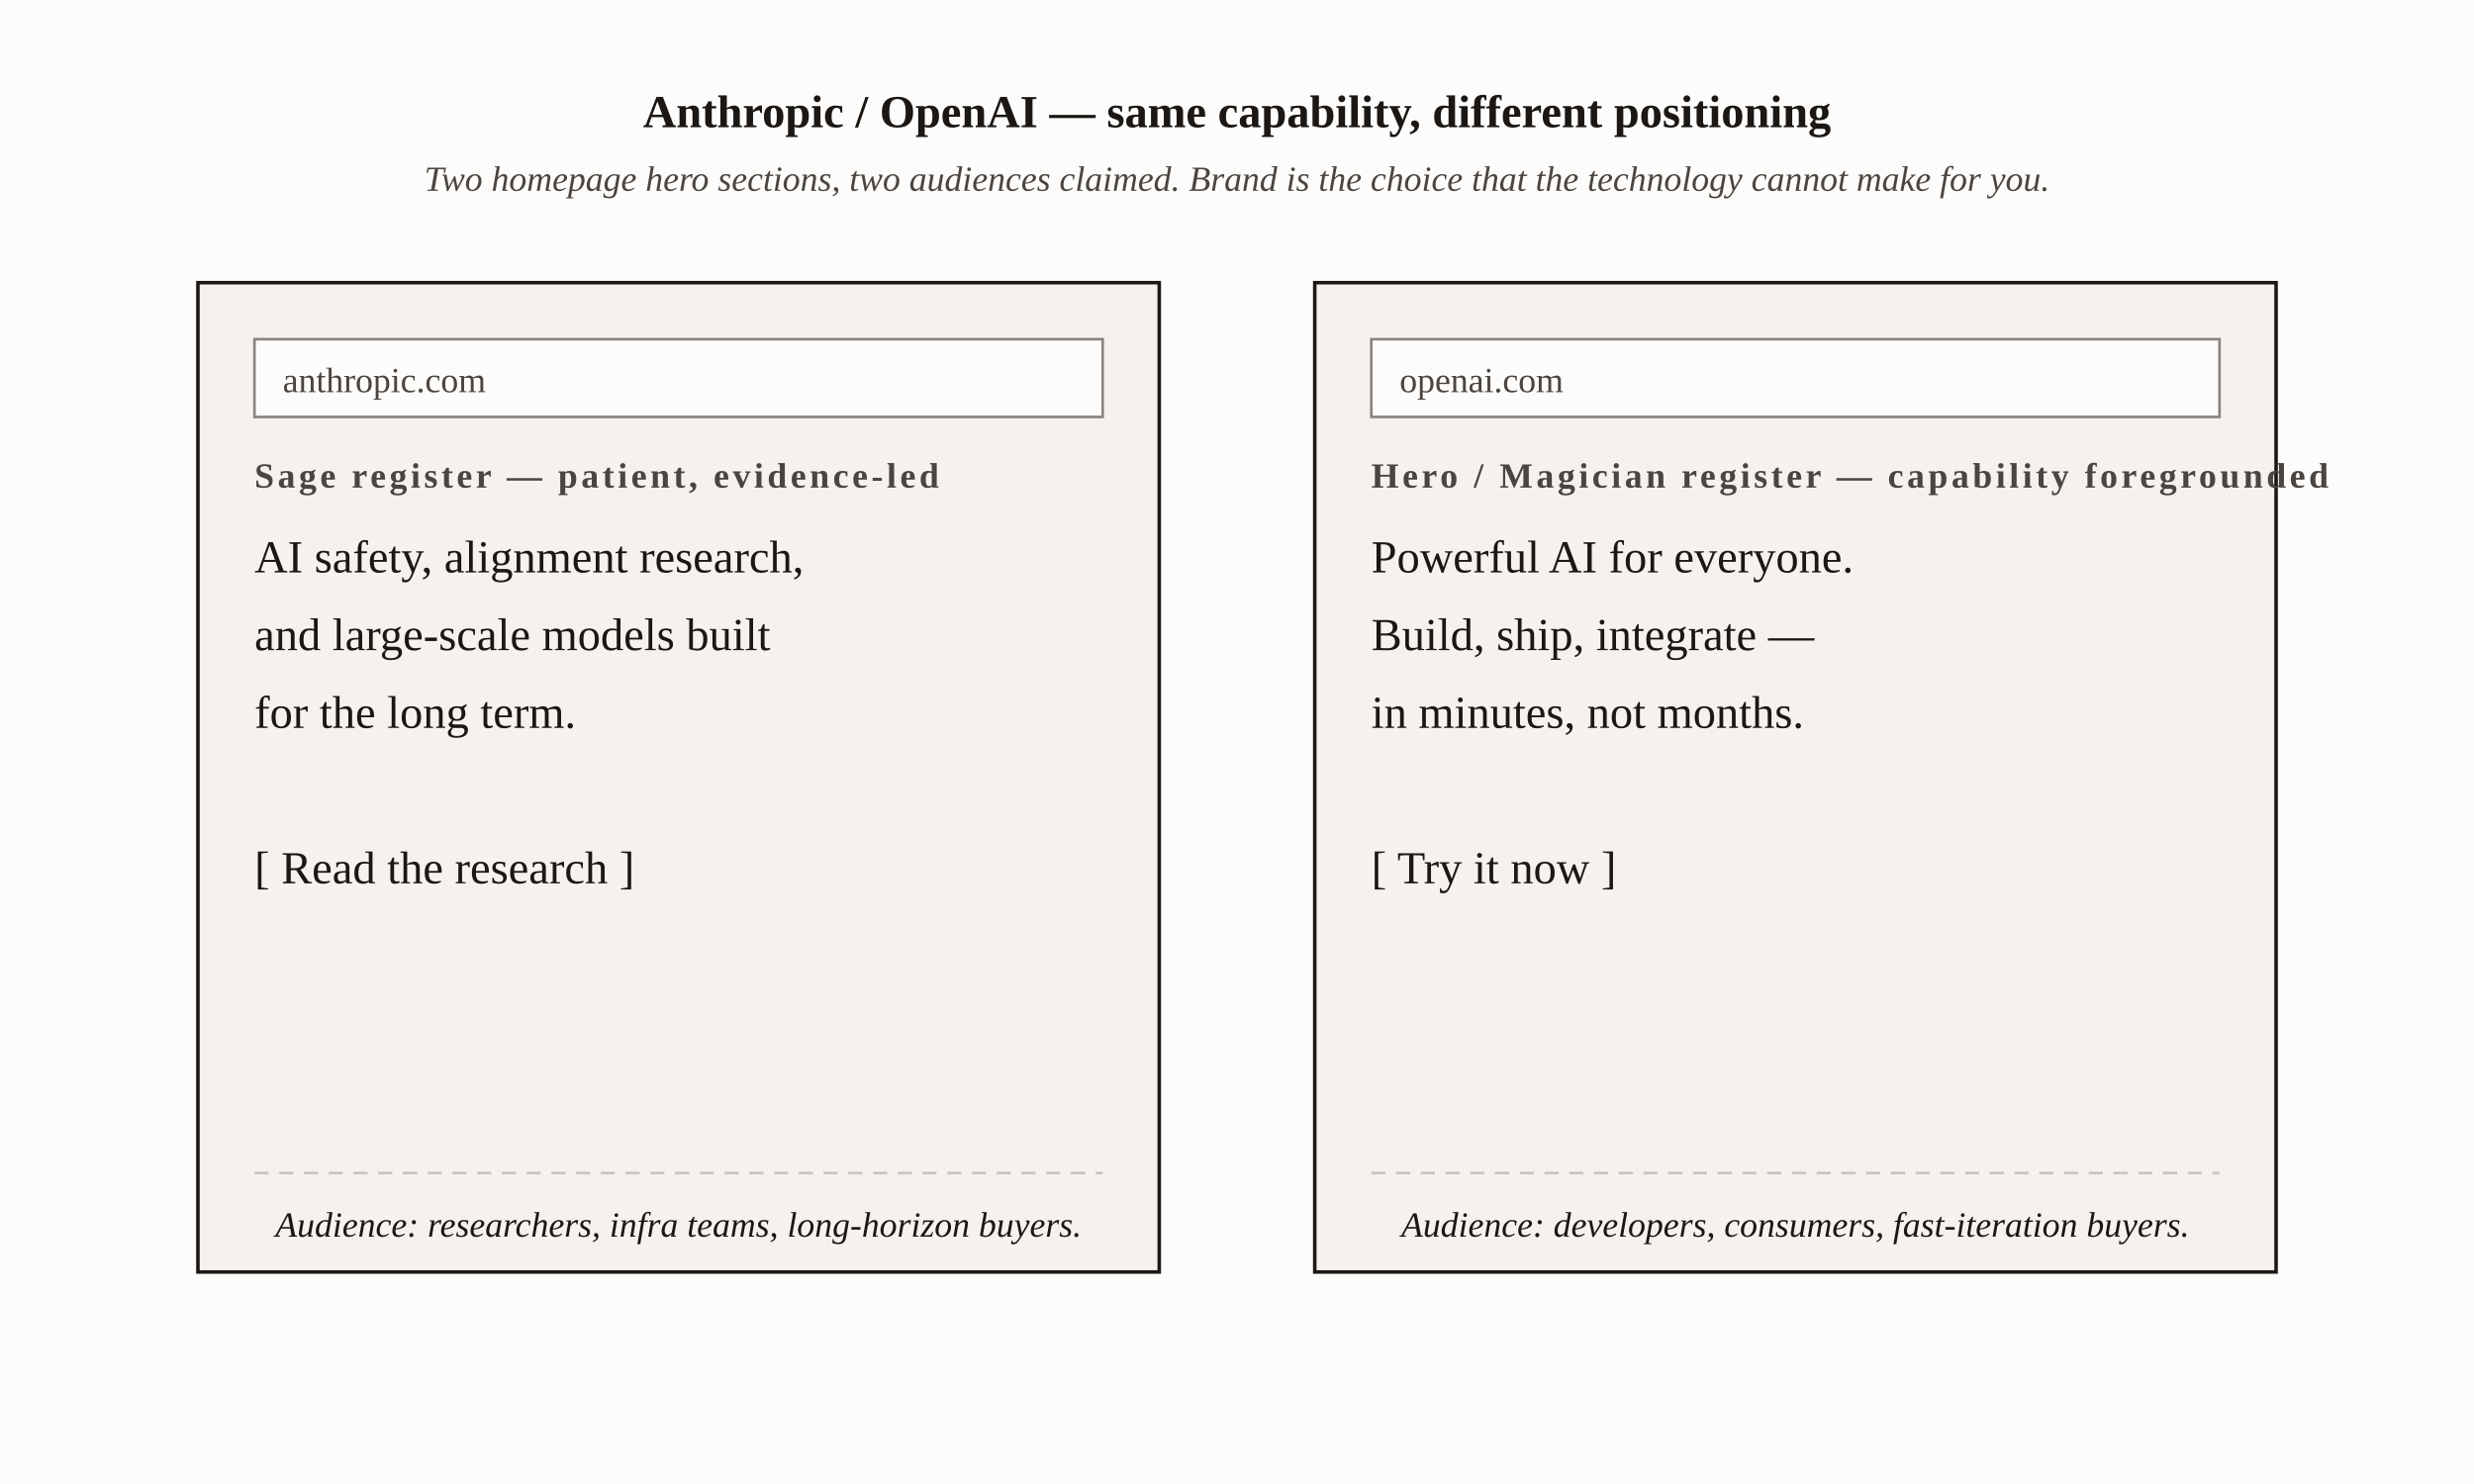
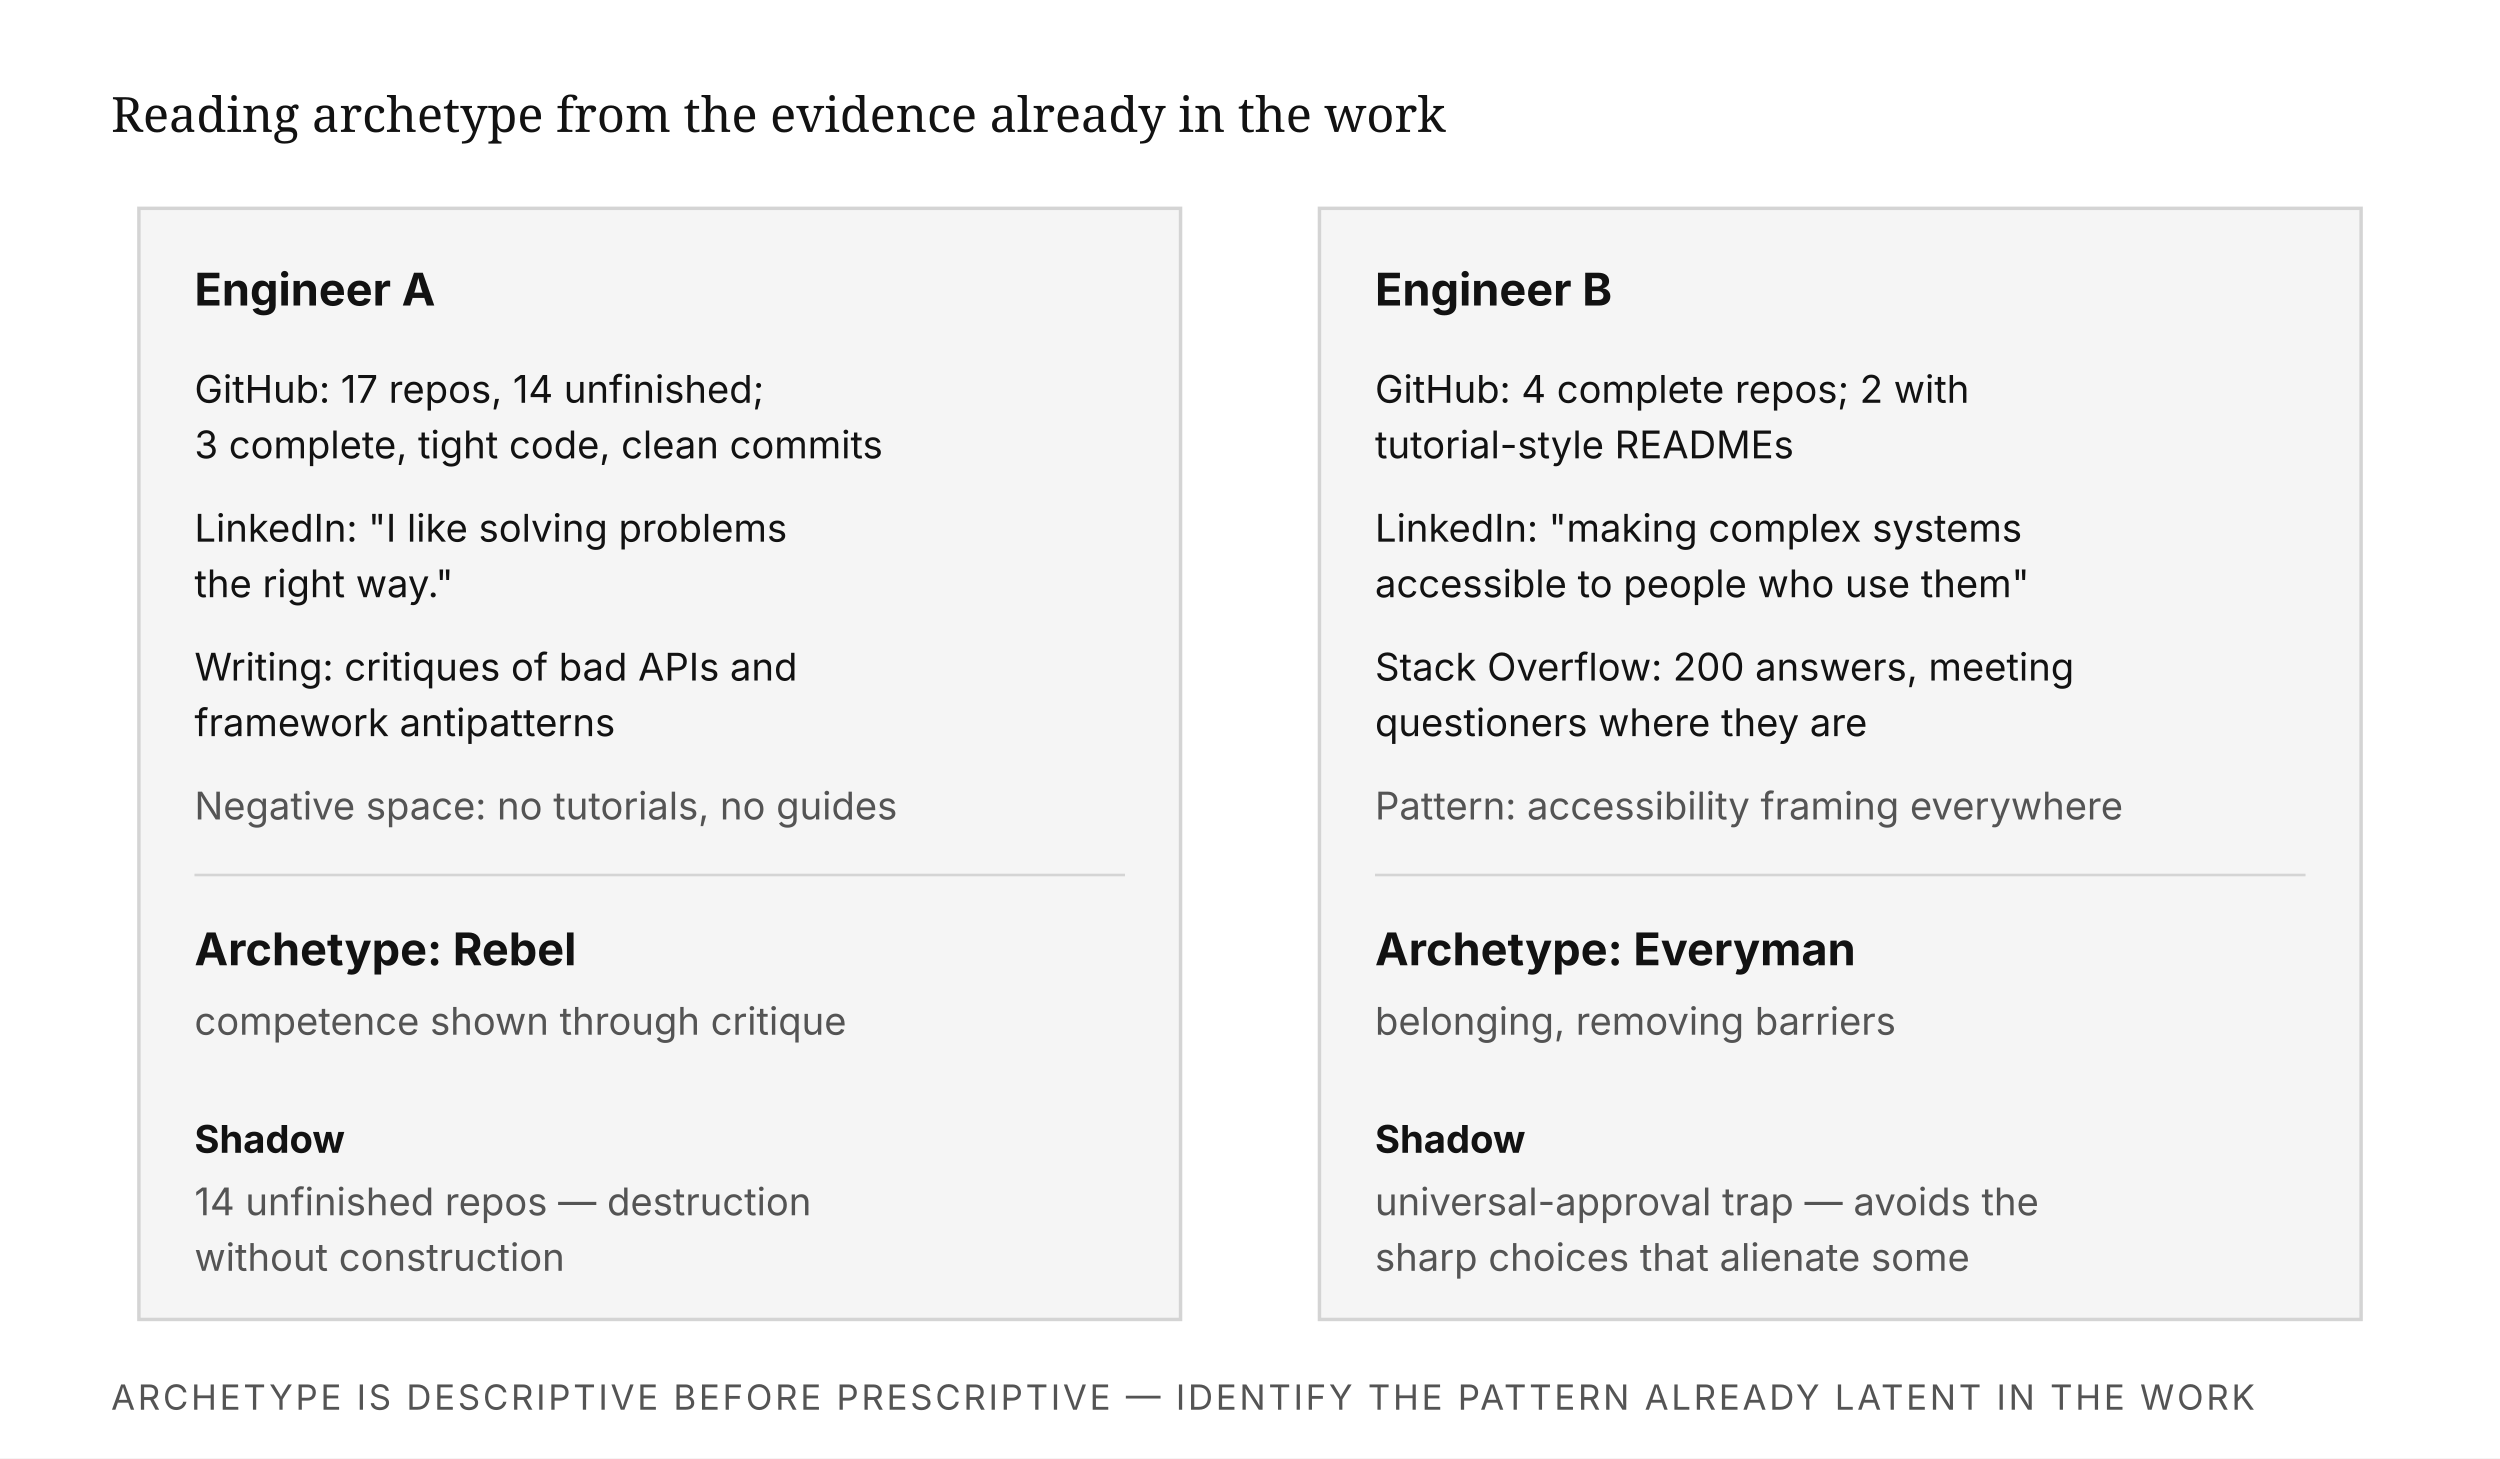
- <svg xmlns="http://www.w3.org/2000/svg" viewBox="0 0 700 420">
-   <defs>
-     <marker id="arrow" markerWidth="8" markerHeight="6" refX="7" refY="3" orient="auto">
-       <polygon points="0 0, 8 3, 0 6" fill="#1a1714" />
-     </marker>
-   </defs>
-   <rect x="0" y="0" width="700" height="420" fill="#fdfcfb" />
-   <text x="350.0" y="36" font-family="Georgia, 'Times New Roman', serif" font-size="13" font-weight="bold" fill="#1a1714" text-anchor="middle">Anthropic / OpenAI — same capability, different positioning</text>
-   <text x="350.0" y="54" font-family="Georgia, 'Times New Roman', serif" font-size="10" font-style="italic" fill="#4a4540" text-anchor="middle">Two homepage hero sections, two audiences claimed. Brand is the choice that the technology cannot make for you.</text>
-   <rect x="56" y="80" width="272" height="280" fill="#f5f2ee" stroke="#1a1714" stroke-width="1" />
-   <rect x="72" y="96" width="240" height="22" fill="#fdfcfb" stroke="#8a8480" stroke-width="0.75" />
-   <text x="80" y="111" font-family="Georgia, 'Times New Roman', serif" font-size="10" fill="#4a4540">anthropic.com</text>
-   <text x="72" y="138" font-family="Georgia, 'Times New Roman', serif" font-size="10" font-weight="bold" fill="#4a4540" letter-spacing="1">Sage register — patient, evidence-led</text>
-   <text x="72" y="162" font-family="Georgia, 'Times New Roman', serif" font-size="13" fill="#1a1714">AI safety, alignment research,</text>
-   <text x="72" y="184" font-family="Georgia, 'Times New Roman', serif" font-size="13" fill="#1a1714">and large-scale models built</text>
-   <text x="72" y="206" font-family="Georgia, 'Times New Roman', serif" font-size="13" fill="#1a1714">for the long term.</text>
-   <text x="72" y="228" font-family="Georgia, 'Times New Roman', serif" font-size="13" fill="#1a1714" />
-   <text x="72" y="250" font-family="Georgia, 'Times New Roman', serif" font-size="13" fill="#1a1714">[ Read the research ]</text>
-   <line x1="72" y1="332" x2="312" y2="332" stroke="#c8c4c0" stroke-width="0.75" stroke-dasharray="4 3" />
-   <text x="192" y="350" font-family="Georgia, 'Times New Roman', serif" font-size="10" font-style="italic" fill="#1a1714" text-anchor="middle">Audience: researchers, infra teams, long-horizon buyers.</text>
-   <rect x="372" y="80" width="272" height="280" fill="#f5f2ee" stroke="#1a1714" stroke-width="1" />
-   <rect x="388" y="96" width="240" height="22" fill="#fdfcfb" stroke="#8a8480" stroke-width="0.75" />
-   <text x="396" y="111" font-family="Georgia, 'Times New Roman', serif" font-size="10" fill="#4a4540">openai.com</text>
-   <text x="388" y="138" font-family="Georgia, 'Times New Roman', serif" font-size="10" font-weight="bold" fill="#4a4540" letter-spacing="1">Hero / Magician register — capability foregrounded</text>
-   <text x="388" y="162" font-family="Georgia, 'Times New Roman', serif" font-size="13" fill="#1a1714">Powerful AI for everyone.</text>
-   <text x="388" y="184" font-family="Georgia, 'Times New Roman', serif" font-size="13" fill="#1a1714">Build, ship, integrate —</text>
-   <text x="388" y="206" font-family="Georgia, 'Times New Roman', serif" font-size="13" fill="#1a1714">in minutes, not months.</text>
-   <text x="388" y="228" font-family="Georgia, 'Times New Roman', serif" font-size="13" fill="#1a1714" />
-   <text x="388" y="250" font-family="Georgia, 'Times New Roman', serif" font-size="13" fill="#1a1714">[ Try it now ]</text>
-   <line x1="388" y1="332" x2="628" y2="332" stroke="#c8c4c0" stroke-width="0.75" stroke-dasharray="4 3" />
-   <text x="508" y="350" font-family="Georgia, 'Times New Roman', serif" font-size="10" font-style="italic" fill="#1a1714" text-anchor="middle">Audience: developers, consumers, fast-iteration buyers.</text>
+ <svg xmlns="http://www.w3.org/2000/svg" viewBox="0 0 720 420" role="img" aria-labelledby="fig-title-01-08">
+   <rect x="0" y="0" width="720" height="420" fill="#FFFFFF" />
+   <text x="32" y="38" font-family="'EB Garamond','Garamond',Georgia,serif" font-size="14" fill="#121212">Reading archetype from the evidence already in the work</text>
+   <rect x="40" y="60" width="300" height="320" fill="#F5F5F5" stroke="#D4D4D4" stroke-width="1" />
+   <text x="56" y="88" font-family="'Inter',-apple-system,'Helvetica Neue',sans-serif" font-size="13" font-weight="700" fill="#121212">Engineer A</text>
+   <g font-family="'Inter',-apple-system,'Helvetica Neue',sans-serif" font-size="11" fill="#121212">
+     <text x="56" y="116">GitHub: 17 repos, 14 unfinished;</text>
+     <text x="56" y="132">3 complete, tight code, clean commits</text>
+     <text x="56" y="156">LinkedIn: "I like solving problems</text>
+     <text x="56" y="172">the right way."</text>
+     <text x="56" y="196">Writing: critiques of bad APIs and</text>
+     <text x="56" y="212">framework antipatterns</text>
+     <text x="56" y="236" fill="#545454">Negative space: no tutorials, no guides</text>
+   </g>
+   <line x1="56" y1="252" x2="324" y2="252" stroke="#D4D4D4" stroke-width="0.75" />
+   <text x="56" y="278" font-family="'Inter',-apple-system,'Helvetica Neue',sans-serif" font-size="13" font-weight="700" fill="#121212">Archetype: Rebel</text>
+   <text x="56" y="298" font-family="'Inter',-apple-system,'Helvetica Neue',sans-serif" font-size="11" fill="#545454">competence shown through critique</text>
+   <text x="56" y="332" font-family="'Inter',-apple-system,'Helvetica Neue',sans-serif" font-size="11" font-weight="700" fill="#121212">Shadow</text>
+   <text x="56" y="350" font-family="'Inter',-apple-system,'Helvetica Neue',sans-serif" font-size="11" fill="#545454">14 unfinished repos — destruction</text>
+   <text x="56" y="366" font-family="'Inter',-apple-system,'Helvetica Neue',sans-serif" font-size="11" fill="#545454">without construction</text>
+   <rect x="380" y="60" width="300" height="320" fill="#F5F5F5" stroke="#D4D4D4" stroke-width="1" />
+   <text x="396" y="88" font-family="'Inter',-apple-system,'Helvetica Neue',sans-serif" font-size="13" font-weight="700" fill="#121212">Engineer B</text>
+   <g font-family="'Inter',-apple-system,'Helvetica Neue',sans-serif" font-size="11" fill="#121212">
+     <text x="396" y="116">GitHub: 4 complete repos; 2 with</text>
+     <text x="396" y="132">tutorial-style READMEs</text>
+     <text x="396" y="156">LinkedIn: "making complex systems</text>
+     <text x="396" y="172">accessible to people who use them"</text>
+     <text x="396" y="196">Stack Overflow: 200 answers, meeting</text>
+     <text x="396" y="212">questioners where they are</text>
+     <text x="396" y="236" fill="#545454">Pattern: accessibility framing everywhere</text>
+   </g>
+   <line x1="396" y1="252" x2="664" y2="252" stroke="#D4D4D4" stroke-width="0.75" />
+   <text x="396" y="278" font-family="'Inter',-apple-system,'Helvetica Neue',sans-serif" font-size="13" font-weight="700" fill="#121212">Archetype: Everyman</text>
+   <text x="396" y="298" font-family="'Inter',-apple-system,'Helvetica Neue',sans-serif" font-size="11" fill="#545454">belonging, removing barriers</text>
+   <text x="396" y="332" font-family="'Inter',-apple-system,'Helvetica Neue',sans-serif" font-size="11" font-weight="700" fill="#121212">Shadow</text>
+   <text x="396" y="350" font-family="'Inter',-apple-system,'Helvetica Neue',sans-serif" font-size="11" fill="#545454">universal-approval trap — avoids the</text>
+   <text x="396" y="366" font-family="'Inter',-apple-system,'Helvetica Neue',sans-serif" font-size="11" fill="#545454">sharp choices that alienate some</text>
+   <text x="32" y="406" font-family="'Inter',-apple-system,'Helvetica Neue',sans-serif" font-size="10" fill="#545454" letter-spacing="0.08em">ARCHETYPE IS DESCRIPTIVE BEFORE PRESCRIPTIVE — IDENTIFY THE PATTERN ALREADY LATENT IN THE WORK</text>
</svg>
